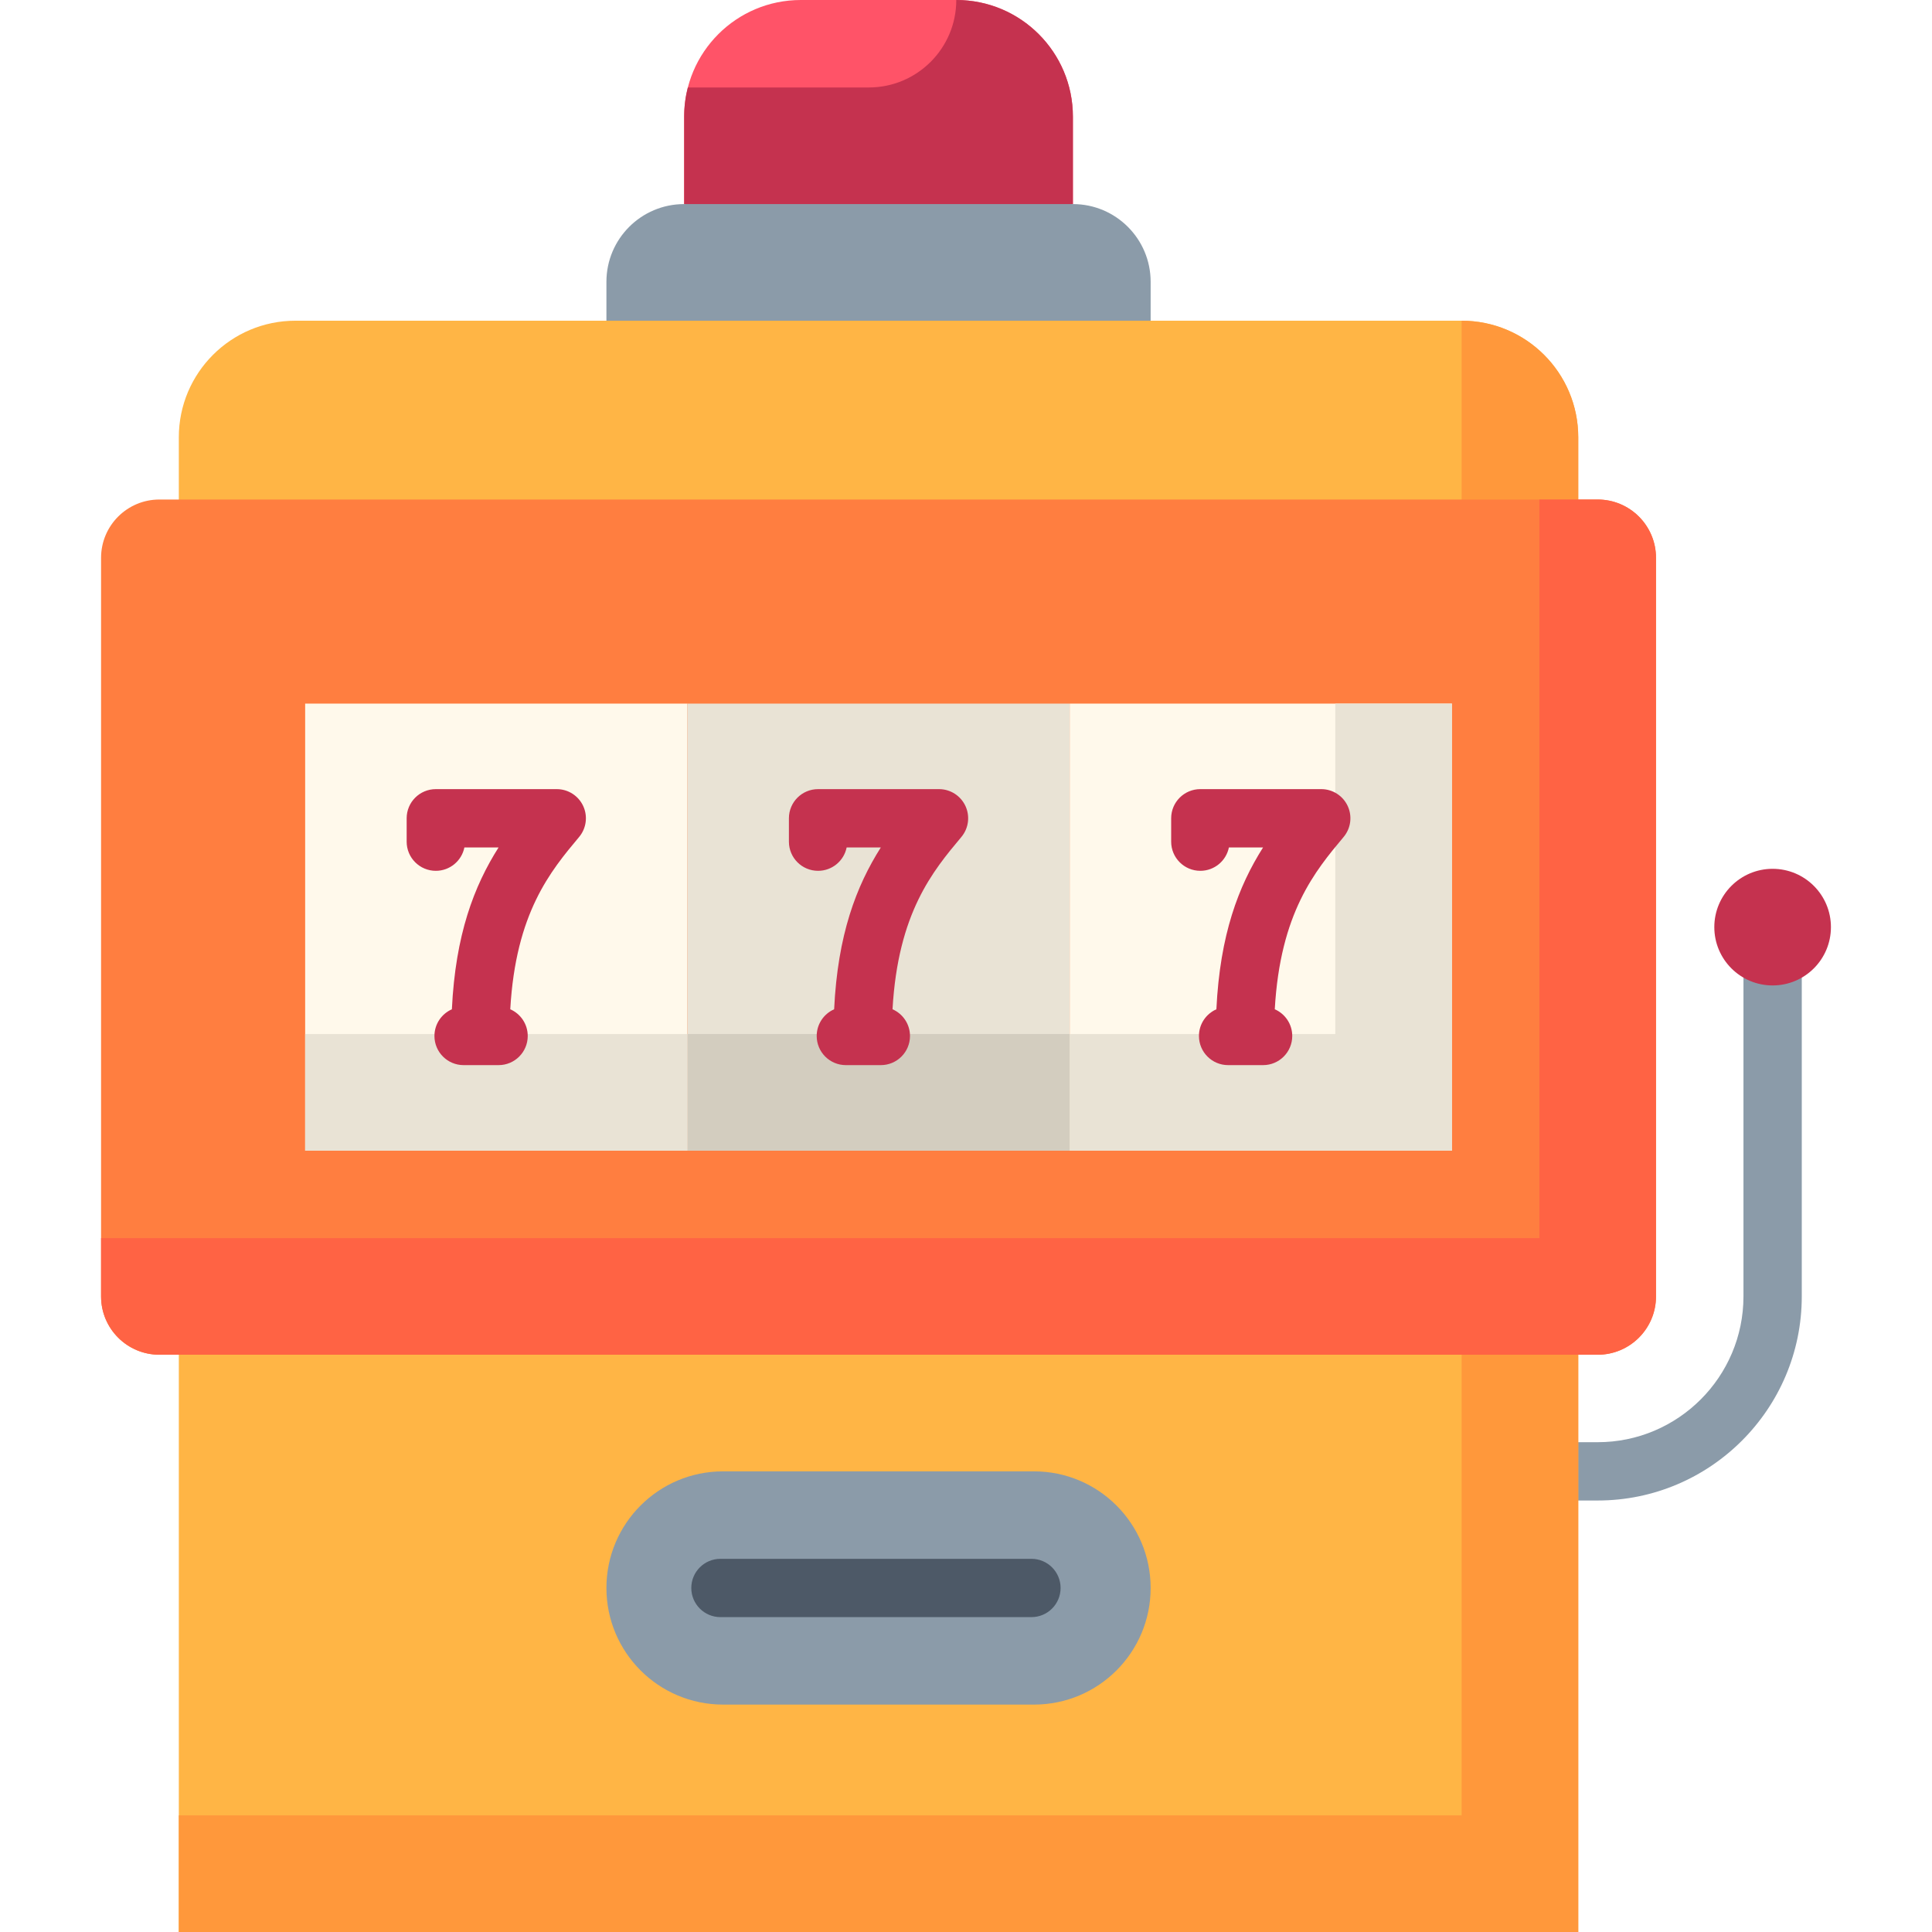
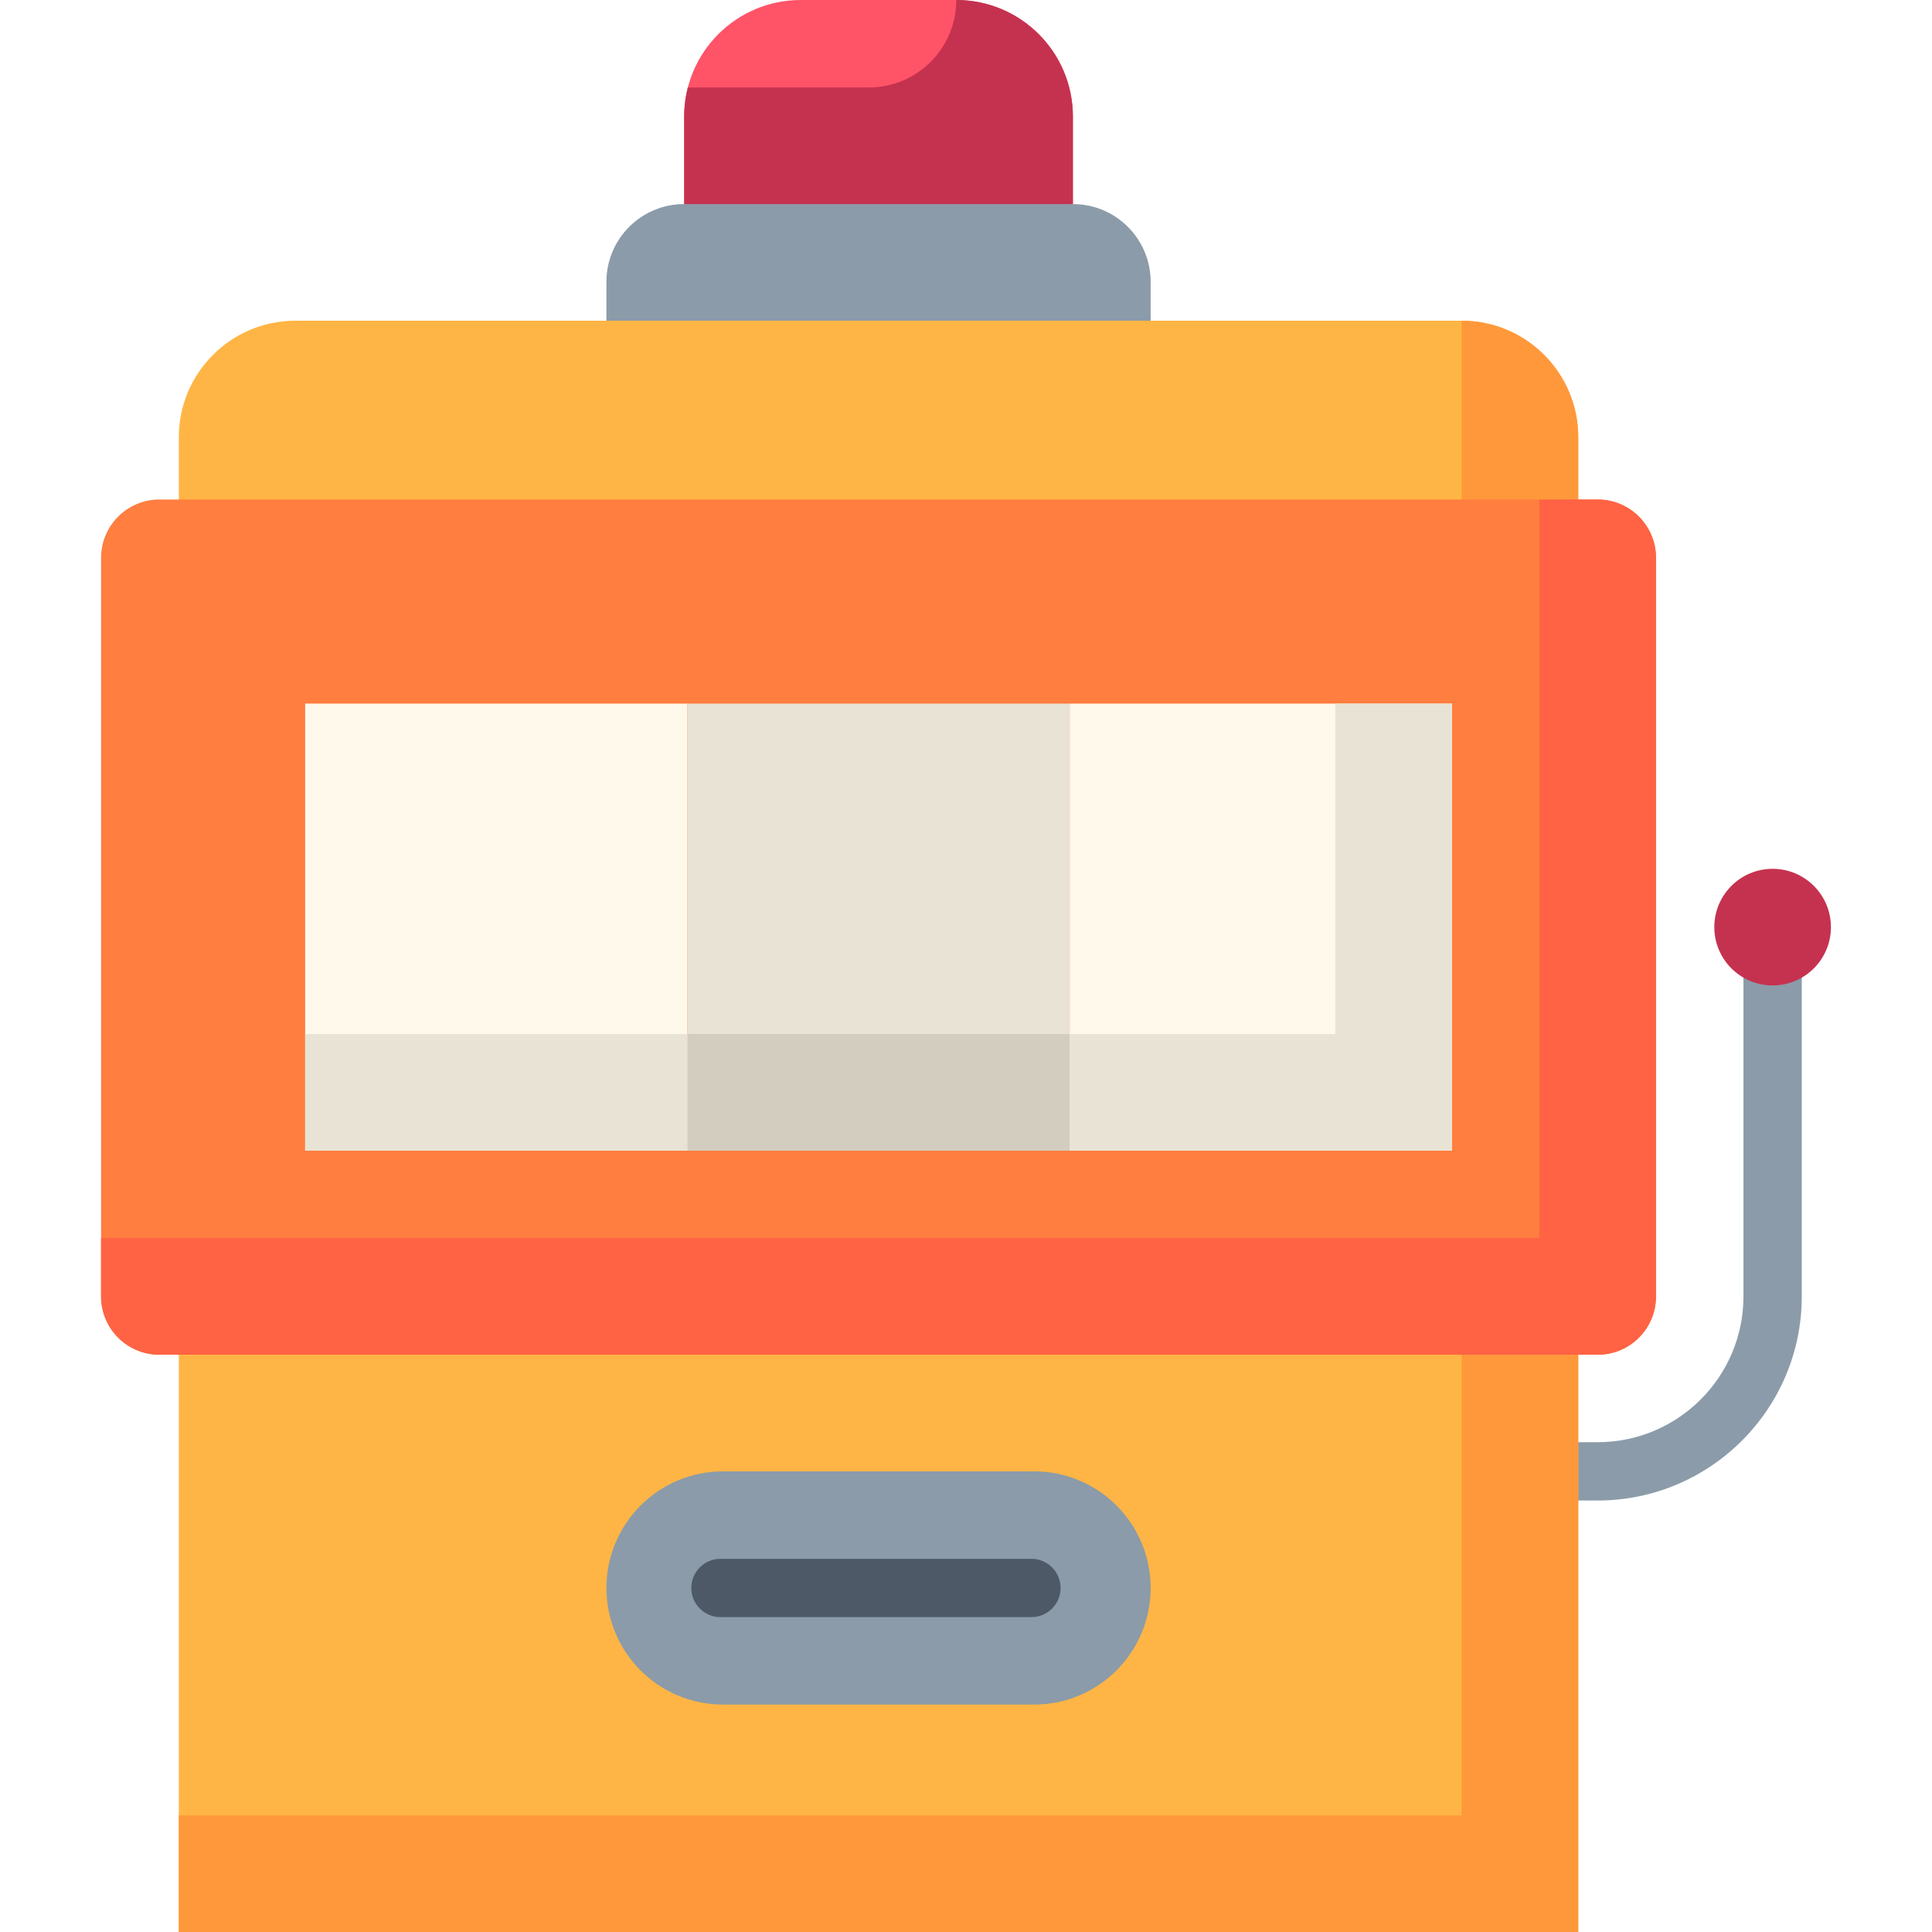
<svg xmlns="http://www.w3.org/2000/svg" version="1.1" id="Capa_1" x="0px" y="0px" viewBox="0 0 512 512" style="enable-background:new 0 0 512 512;" xml:space="preserve">
-   <path style="fill:#8B9BA9;" d="M423.404,397.65h-14.165v-15.453h14.165c21.302,0,38.632-17.33,38.632-38.632v-90.141h15.453v90.141  C477.489,373.388,453.227,397.65,423.404,397.65z" />
-   <circle style="fill:#C5324F;" cx="469.763" cy="245.698" r="15.453" />
+   <path class="slot-pull" style="fill:#8B9BA9;" d="M423.404,397.65h-14.165v-15.453h14.165c21.302,0,38.632-17.33,38.632-38.632v-90.141h15.453v90.141  C477.489,373.388,453.227,397.65,423.404,397.65z" />
+   <circle class="slot-circle" style="fill:#C5324F;" cx="469.763" cy="245.698" r="15.453" />
  <path style="fill:#FF5368;" d="M181.312,54.085H284.33V30.905C284.33,13.836,270.494,0,253.425,0h-41.207  c-17.069,0-30.905,13.836-30.905,30.905V54.085z" />
  <path style="fill:#C5324F;" d="M182.285,23.179c-0.636,2.469-0.974,5.058-0.974,7.726v23.179l51.166,16.483l51.852-16.483V30.905  C284.33,13.836,270.494,0,253.425,0l0,0c0,12.801-10.378,23.179-23.179,23.179H182.285z" />
  <path style="fill:#8B9BA9;" d="M160.708,84.99l72.113,37.087l72.113-37.087V74.688c0-11.379-9.224-20.604-20.604-20.604H181.312  c-11.379,0-20.604,9.224-20.604,20.604V84.99z" />
  <path style="fill:#FFB545;" d="M47.388,512h370.865V115.895c0-17.069-13.836-30.905-30.905-30.905H78.294  c-17.069,0-30.905,13.836-30.905,30.905V512z" />
  <path style="fill:#FF983B;" d="M47.388,481.095V512h370.865V115.895c0-17.069-13.836-30.905-30.905-30.905v396.105H47.388z" />
  <path style="fill:#FF7E40;" d="M232.821,132.378H42.237c-8.534,0-15.453,6.919-15.453,15.453v195.734  c0,8.534,6.919,15.453,15.453,15.453h190.583h190.583c8.534,0,15.453-6.919,15.453-15.453V147.831  c0-8.534-6.919-15.453-15.453-15.453H232.821z" />
  <path style="fill:#FF6344;" d="M423.404,132.378h-15.453v195.734H26.785v15.453c0,8.534,6.919,15.453,15.453,15.453h190.583h190.583  c8.534,0,15.453-6.919,15.453-15.453V147.831C438.857,139.297,431.938,132.378,423.404,132.378z" />
  <g>
    <rect x="80.869" y="186.463" style="fill:#FFF9EB;" width="101.298" height="118.471" />
    <rect x="283.475" y="186.463" style="fill:#FFF9EB;" width="101.298" height="118.471" />
-   </g>
-   <g>
    <rect x="182.167" y="186.463" style="fill:#E9E3D5;" width="101.298" height="118.471" />
    <polygon style="fill:#E9E3D5;" points="283.472,274.028 283.472,304.934 384.773,304.934 384.773,186.463 353.867,186.463    353.867,274.028  " />
  </g>
  <rect x="182.167" y="274.028" style="fill:#D3CDBF;" width="101.298" height="30.905" />
  <rect x="80.869" y="274.028" style="fill:#E9E3D5;" width="101.298" height="30.905" />
-   <g>
-     <path style="fill:#C5324F;" d="M147.545,209.127h-32.05c-4.267,0-7.726,3.459-7.726,7.726v6.197c0,4.267,3.459,7.726,7.726,7.726   c3.744,0,6.865-2.662,7.575-6.197h9.057c-6.506,10.265-11.427,23.1-12.374,42.892c-2.72,1.196-4.621,3.911-4.621,7.072   c0,4.267,3.459,7.726,7.726,7.726h9.272c4.267,0,7.726-3.459,7.726-7.726c0-3.165-1.905-5.88-4.628-7.075   c1.445-25.577,10.688-36.636,18.24-45.655c1.926-2.301,2.347-5.509,1.077-8.229C153.275,210.865,150.546,209.127,147.545,209.127z" />
-     <path style="fill:#C5324F;" d="M248.846,209.127h-32.05c-4.267,0-7.726,3.459-7.726,7.726v6.197c0,4.267,3.459,7.726,7.726,7.726   c3.744,0,6.865-2.662,7.575-6.197h9.058c-6.506,10.265-11.427,23.1-12.374,42.892c-2.72,1.196-4.621,3.911-4.621,7.072   c0,4.267,3.459,7.726,7.726,7.726h9.272c4.267,0,7.726-3.459,7.726-7.726c0-3.165-1.905-5.88-4.628-7.075   c1.445-25.577,10.688-36.636,18.24-45.655c1.926-2.301,2.347-5.509,1.077-8.229C254.577,210.865,251.847,209.127,248.846,209.127z" />
-     <path style="fill:#C5324F;" d="M357.148,213.584c-1.27-2.72-3.999-4.458-7.001-4.458h-32.05c-4.267,0-7.726,3.459-7.726,7.726   v6.197c0,4.267,3.459,7.726,7.726,7.726c3.744,0,6.865-2.662,7.575-6.197h9.057c-6.506,10.265-11.427,23.1-12.374,42.892   c-2.72,1.196-4.621,3.911-4.621,7.072c0,4.267,3.459,7.726,7.726,7.726h9.272c4.267,0,7.726-3.459,7.726-7.726   c0-3.165-1.905-5.881-4.629-7.075c1.445-25.577,10.688-36.635,18.24-45.655C357.997,219.512,358.417,216.304,357.148,213.584z" />
-   </g>
  <path style="fill:#8B9BA9;" d="M160.708,420.829L160.708,420.829c0,17.069,13.836,30.905,30.905,30.905h82.414  c17.069,0,30.905-13.836,30.905-30.905l0,0c0-17.069-13.836-30.905-30.905-30.905h-82.414  C174.545,389.924,160.708,403.76,160.708,420.829z" />
  <path style="fill:#4D5967;" d="M273.341,428.555h-82.414c-4.267,0-7.726-3.459-7.726-7.726c0-4.267,3.459-7.726,7.726-7.726h82.414  c4.267,0,7.726,3.459,7.726,7.726C281.067,425.096,277.609,428.555,273.341,428.555z" />
-   <g>
- </g>
-   <g>
- </g>
-   <g>
- </g>
-   <g>
- </g>
-   <g>
- </g>
-   <g>
- </g>
-   <g>
- </g>
-   <g>
- </g>
-   <g>
- </g>
-   <g>
- </g>
-   <g>
- </g>
-   <g>
- </g>
-   <g>
- </g>
-   <g>
- </g>
-   <g>
- </g>
</svg>
